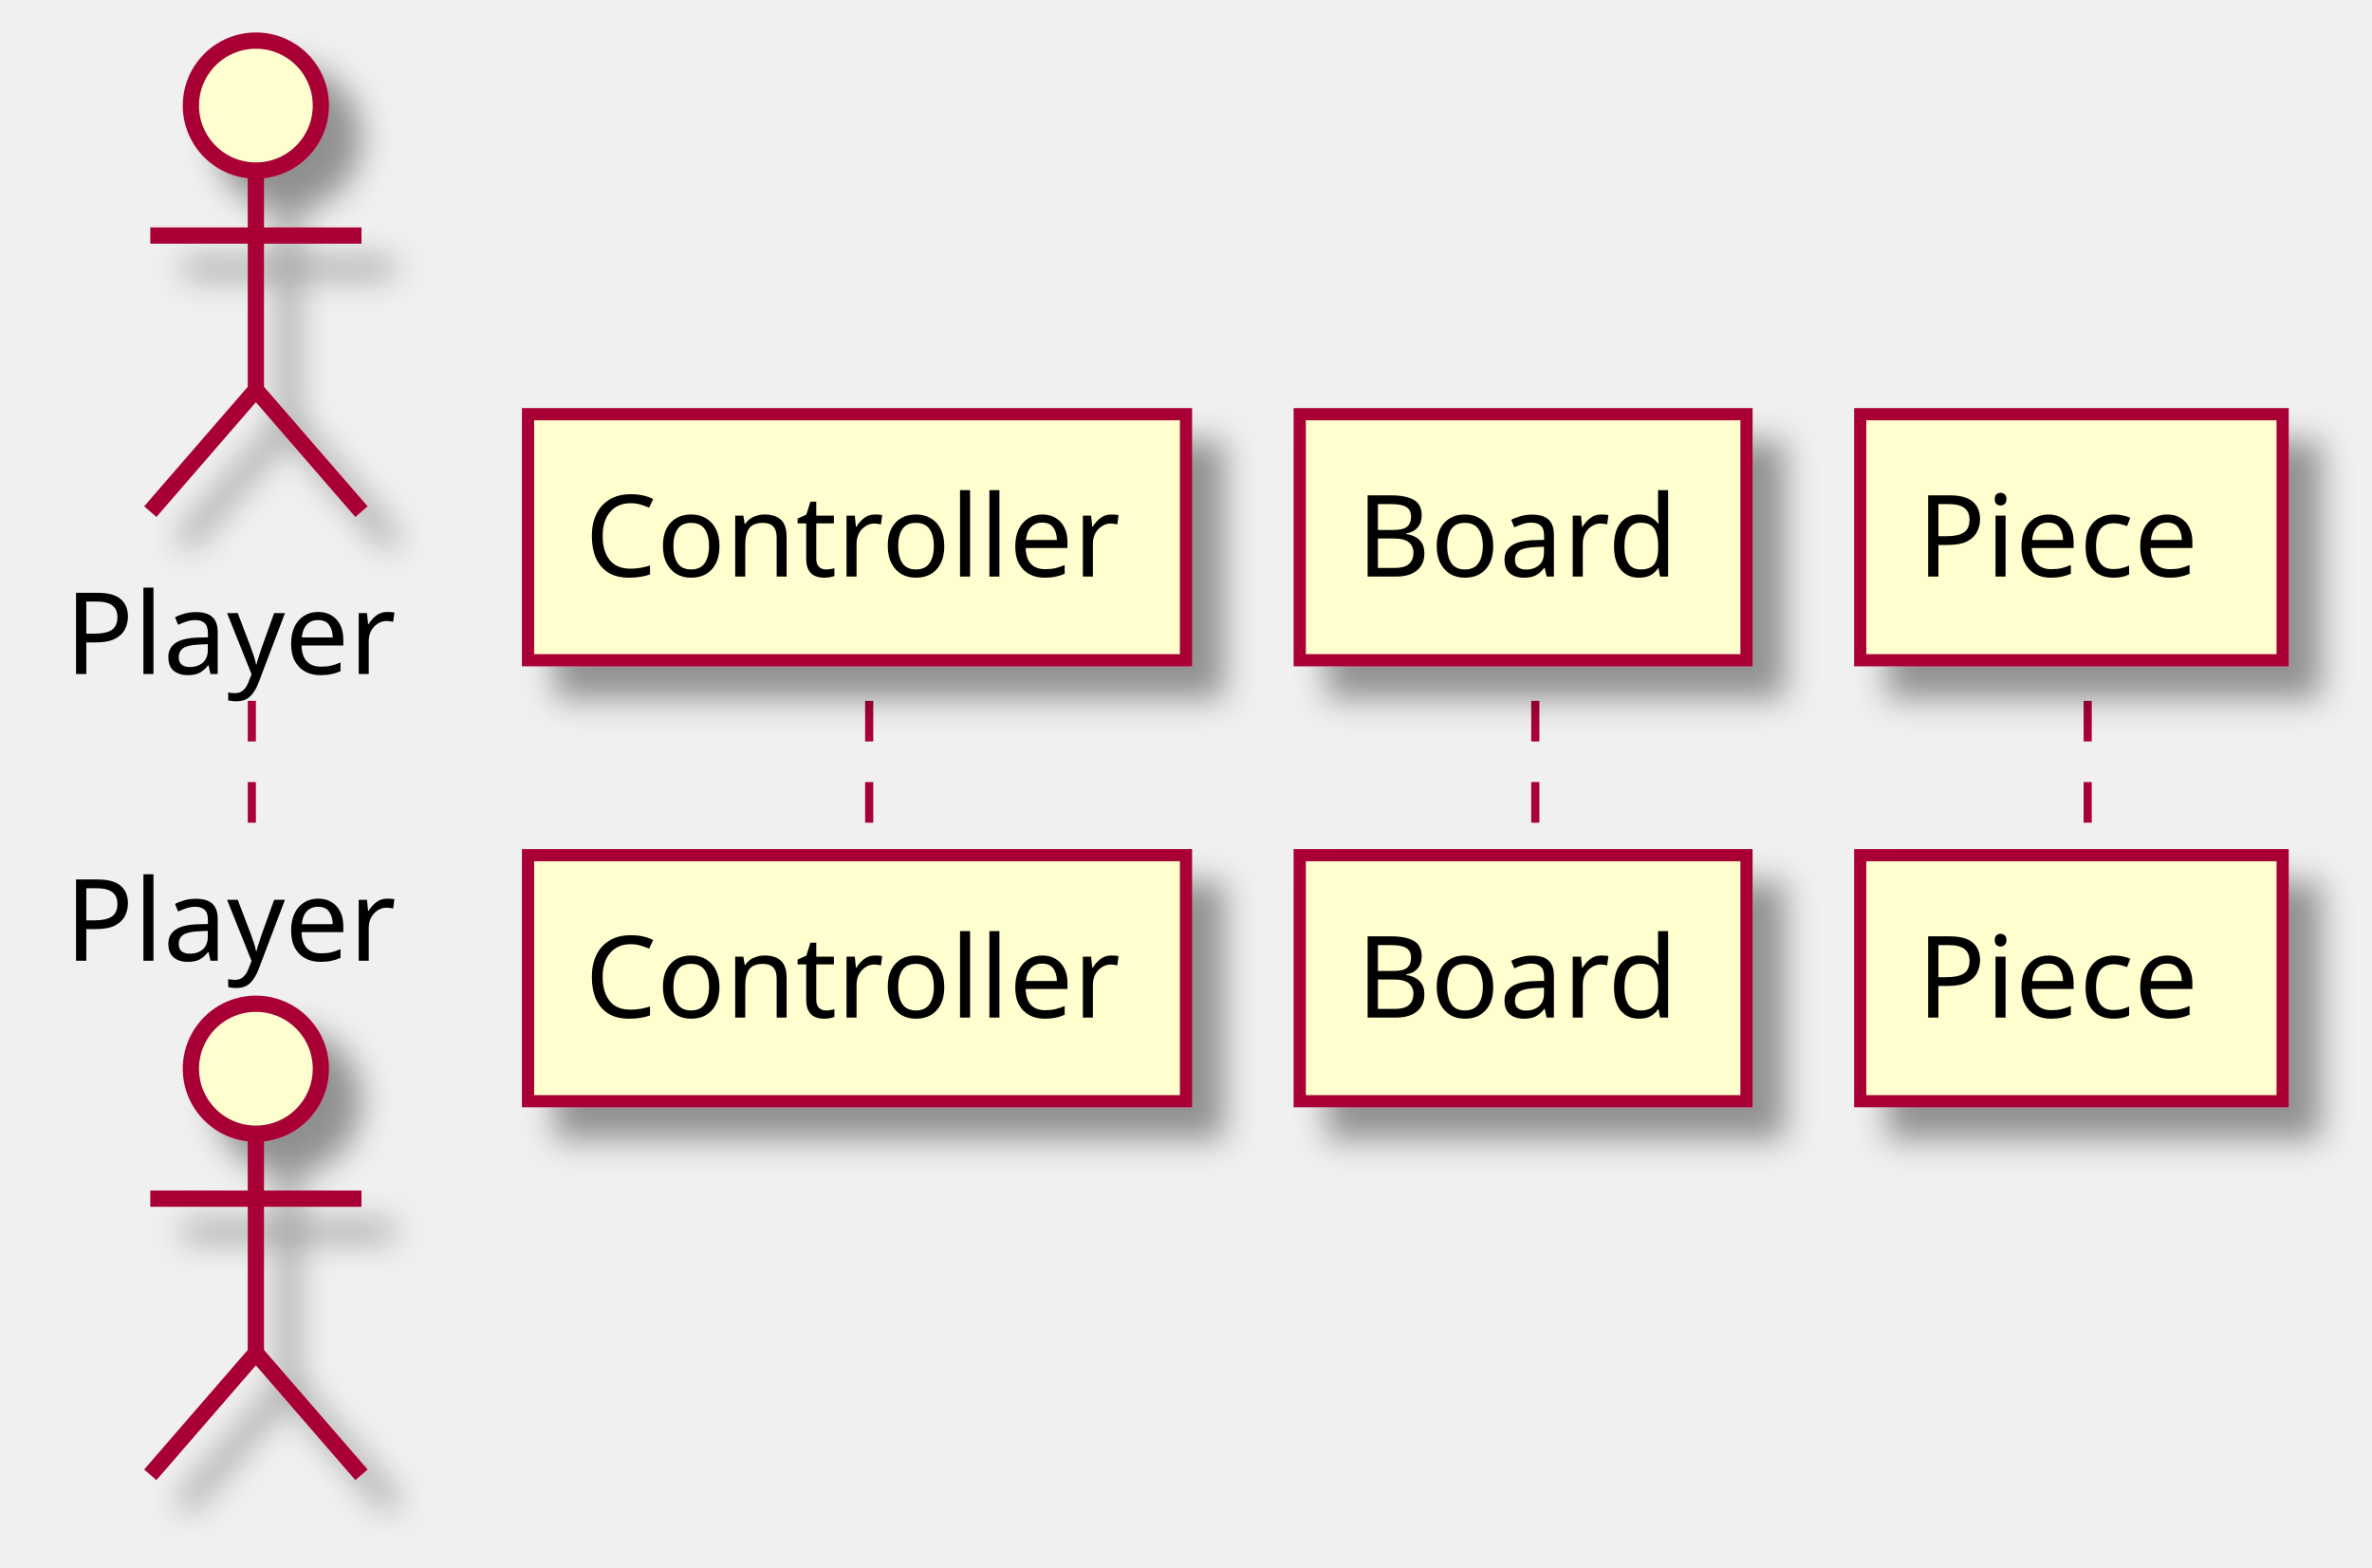
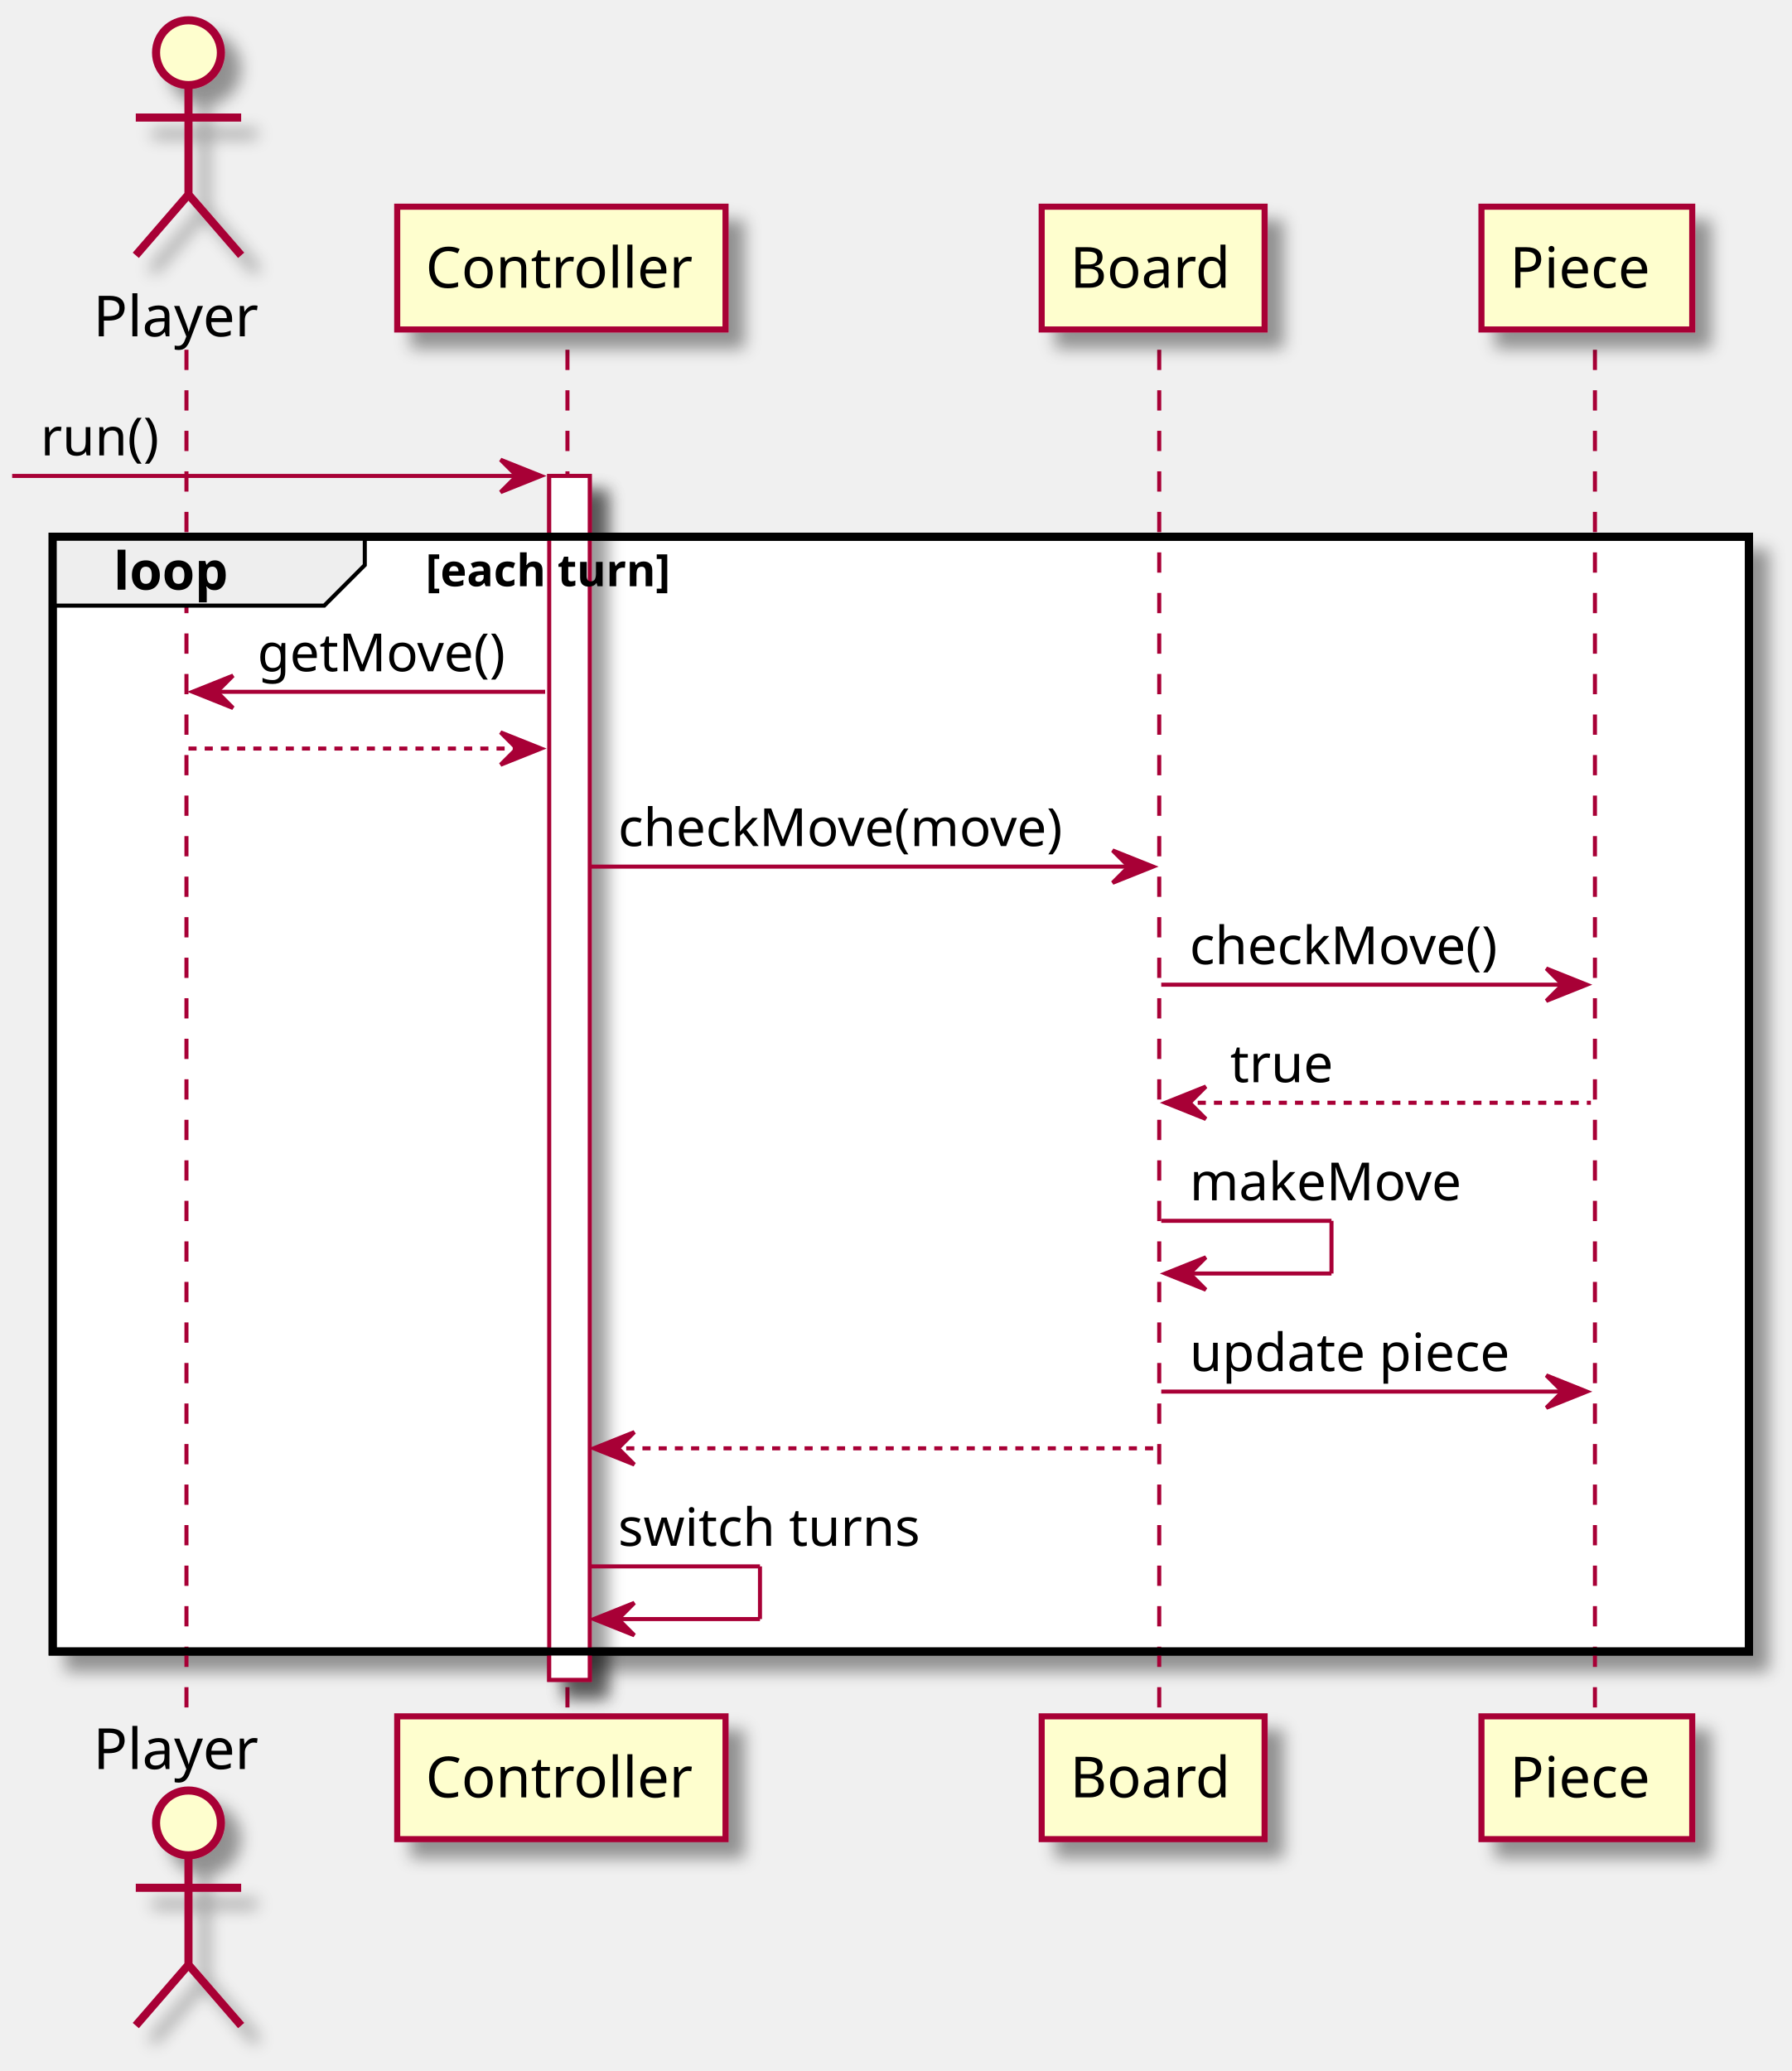
- <svg xmlns="http://www.w3.org/2000/svg" contentScriptType="application/ecmascript" contentStyleType="text/css" height="193px" preserveAspectRatio="none" style="width:292px;height:193px;" version="1.1" viewBox="0 0 292 193" width="292px" zoomAndPan="magnify">
+ <svg xmlns="http://www.w3.org/2000/svg" contentScriptType="application/ecmascript" contentStyleType="text/css" height="511px" preserveAspectRatio="none" style="width:442px;height:511px;" version="1.1" viewBox="0 0 442 511" width="442px" zoomAndPan="magnify">
  <defs>
-     <filter height="300%" id="ff1gs0oaszg51" width="300%" x="-1" y="-1">
+     <filter height="300%" id="f1miecqv4fvelw" width="300%" x="-1" y="-1">
      <feGaussianBlur result="blurOut" stdDeviation="2.0" />
      <feColorMatrix in="blurOut" result="blurOut2" type="matrix" values="0 0 0 0 0 0 0 0 0 0 0 0 0 0 0 0 0 0 .4 0" />
      <feOffset dx="4.0" dy="4.0" in="blurOut2" result="blurOut3" />
      <feBlend in="SourceGraphic" in2="blurOut3" mode="normal" />
    </filter>
  </defs>
  <g>
-     <line style="stroke: #A80036; stroke-width: 1.0; stroke-dasharray: 5.0,5.0;" x1="31" x2="31" y1="86.297" y2="106.297" />
-     <line style="stroke: #A80036; stroke-width: 1.0; stroke-dasharray: 5.0,5.0;" x1="107" x2="107" y1="86.297" y2="106.297" />
-     <line style="stroke: #A80036; stroke-width: 1.0; stroke-dasharray: 5.0,5.0;" x1="189" x2="189" y1="86.297" y2="106.297" />
-     <line style="stroke: #A80036; stroke-width: 1.0; stroke-dasharray: 5.0,5.0;" x1="257" x2="257" y1="86.297" y2="106.297" />
-     <text fill="#000000" font-family="sans-serif" font-size="14" lengthAdjust="spacingAndGlyphs" textLength="41" x="8" y="82.995">Player</text>
-     <ellipse cx="31.5" cy="13" fill="#FEFECE" filter="url(#ff1gs0oaszg51)" rx="8" ry="8" style="stroke: #A80036; stroke-width: 2.0;" />
-     <path d="M31.5,21 L31.5,48 M18.5,29 L44.5,29 M31.5,48 L18.5,63 M31.5,48 L44.5,63 " fill="none" filter="url(#ff1gs0oaszg51)" style="stroke: #A80036; stroke-width: 2.0;" />
-     <text fill="#000000" font-family="sans-serif" font-size="14" lengthAdjust="spacingAndGlyphs" textLength="41" x="8" y="118.292">Player</text>
-     <ellipse cx="31.5" cy="131.594" fill="#FEFECE" filter="url(#ff1gs0oaszg51)" rx="8" ry="8" style="stroke: #A80036; stroke-width: 2.0;" />
-     <path d="M31.5,139.594 L31.5,166.594 M18.5,147.594 L44.5,147.594 M31.5,166.594 L18.5,181.594 M31.5,166.594 L44.5,181.594 " fill="none" filter="url(#ff1gs0oaszg51)" style="stroke: #A80036; stroke-width: 2.0;" />
-     <rect fill="#FEFECE" filter="url(#ff1gs0oaszg51)" height="30.297" style="stroke: #A80036; stroke-width: 1.5;" width="81" x="65" y="51" />
-     <text fill="#000000" font-family="sans-serif" font-size="14" lengthAdjust="spacingAndGlyphs" textLength="67" x="72" y="70.995">Controller</text>
-     <rect fill="#FEFECE" filter="url(#ff1gs0oaszg51)" height="30.297" style="stroke: #A80036; stroke-width: 1.5;" width="81" x="65" y="105.297" />
-     <text fill="#000000" font-family="sans-serif" font-size="14" lengthAdjust="spacingAndGlyphs" textLength="67" x="72" y="125.292">Controller</text>
-     <rect fill="#FEFECE" filter="url(#ff1gs0oaszg51)" height="30.297" style="stroke: #A80036; stroke-width: 1.5;" width="55" x="160" y="51" />
-     <text fill="#000000" font-family="sans-serif" font-size="14" lengthAdjust="spacingAndGlyphs" textLength="41" x="167" y="70.995">Board</text>
-     <rect fill="#FEFECE" filter="url(#ff1gs0oaszg51)" height="30.297" style="stroke: #A80036; stroke-width: 1.5;" width="55" x="160" y="105.297" />
-     <text fill="#000000" font-family="sans-serif" font-size="14" lengthAdjust="spacingAndGlyphs" textLength="41" x="167" y="125.292">Board</text>
-     <rect fill="#FEFECE" filter="url(#ff1gs0oaszg51)" height="30.297" style="stroke: #A80036; stroke-width: 1.5;" width="52" x="229" y="51" />
-     <text fill="#000000" font-family="sans-serif" font-size="14" lengthAdjust="spacingAndGlyphs" textLength="38" x="236" y="70.995">Piece</text>
-     <rect fill="#FEFECE" filter="url(#ff1gs0oaszg51)" height="30.297" style="stroke: #A80036; stroke-width: 1.5;" width="52" x="229" y="105.297" />
-     <text fill="#000000" font-family="sans-serif" font-size="14" lengthAdjust="spacingAndGlyphs" textLength="38" x="236" y="125.292">Piece</text>
+     <rect fill="#FFFFFF" filter="url(#f1miecqv4fvelw)" height="297.062" style="stroke: #A80036; stroke-width: 1.0;" width="10" x="135.5" y="117.43" />
+     <rect fill="#FFFFFF" filter="url(#f1miecqv4fvelw)" height="275.062" style="stroke: #000000; stroke-width: 2.0;" width="418.5" x="13" y="132.43" />
+     <line style="stroke: #A80036; stroke-width: 1.0; stroke-dasharray: 5.0,5.0;" x1="46" x2="46" y1="86.297" y2="424.492" />
+     <line style="stroke: #A80036; stroke-width: 1.0; stroke-dasharray: 5.0,5.0;" x1="140" x2="140" y1="86.297" y2="424.492" />
+     <line style="stroke: #A80036; stroke-width: 1.0; stroke-dasharray: 5.0,5.0;" x1="286" x2="286" y1="86.297" y2="424.492" />
+     <line style="stroke: #A80036; stroke-width: 1.0; stroke-dasharray: 5.0,5.0;" x1="393.5" x2="393.5" y1="86.297" y2="424.492" />
+     <text fill="#000000" font-family="sans-serif" font-size="14" lengthAdjust="spacingAndGlyphs" textLength="41" x="23" y="82.995">Player</text>
+     <ellipse cx="46.5" cy="13" fill="#FEFECE" filter="url(#f1miecqv4fvelw)" rx="8" ry="8" style="stroke: #A80036; stroke-width: 2.0;" />
+     <path d="M46.5,21 L46.5,48 M33.5,29 L59.5,29 M46.5,48 L33.5,63 M46.5,48 L59.5,63 " fill="none" filter="url(#f1miecqv4fvelw)" style="stroke: #A80036; stroke-width: 2.0;" />
+     <text fill="#000000" font-family="sans-serif" font-size="14" lengthAdjust="spacingAndGlyphs" textLength="41" x="23" y="436.487">Player</text>
+     <ellipse cx="46.5" cy="449.789" fill="#FEFECE" filter="url(#f1miecqv4fvelw)" rx="8" ry="8" style="stroke: #A80036; stroke-width: 2.0;" />
+     <path d="M46.5,457.789 L46.5,484.789 M33.5,465.789 L59.5,465.789 M46.5,484.789 L33.5,499.789 M46.5,484.789 L59.5,499.789 " fill="none" filter="url(#f1miecqv4fvelw)" style="stroke: #A80036; stroke-width: 2.0;" />
+     <rect fill="#FEFECE" filter="url(#f1miecqv4fvelw)" height="30.297" style="stroke: #A80036; stroke-width: 1.5;" width="81" x="98" y="51" />
+     <text fill="#000000" font-family="sans-serif" font-size="14" lengthAdjust="spacingAndGlyphs" textLength="67" x="105" y="70.995">Controller</text>
+     <rect fill="#FEFECE" filter="url(#f1miecqv4fvelw)" height="30.297" style="stroke: #A80036; stroke-width: 1.5;" width="81" x="98" y="423.492" />
+     <text fill="#000000" font-family="sans-serif" font-size="14" lengthAdjust="spacingAndGlyphs" textLength="67" x="105" y="443.487">Controller</text>
+     <rect fill="#FEFECE" filter="url(#f1miecqv4fvelw)" height="30.297" style="stroke: #A80036; stroke-width: 1.5;" width="55" x="257" y="51" />
+     <text fill="#000000" font-family="sans-serif" font-size="14" lengthAdjust="spacingAndGlyphs" textLength="41" x="264" y="70.995">Board</text>
+     <rect fill="#FEFECE" filter="url(#f1miecqv4fvelw)" height="30.297" style="stroke: #A80036; stroke-width: 1.5;" width="55" x="257" y="423.492" />
+     <text fill="#000000" font-family="sans-serif" font-size="14" lengthAdjust="spacingAndGlyphs" textLength="41" x="264" y="443.487">Board</text>
+     <rect fill="#FEFECE" filter="url(#f1miecqv4fvelw)" height="30.297" style="stroke: #A80036; stroke-width: 1.5;" width="52" x="365.5" y="51" />
+     <text fill="#000000" font-family="sans-serif" font-size="14" lengthAdjust="spacingAndGlyphs" textLength="38" x="372.5" y="70.995">Piece</text>
+     <rect fill="#FEFECE" filter="url(#f1miecqv4fvelw)" height="30.297" style="stroke: #A80036; stroke-width: 1.5;" width="52" x="365.5" y="423.492" />
+     <text fill="#000000" font-family="sans-serif" font-size="14" lengthAdjust="spacingAndGlyphs" textLength="38" x="372.5" y="443.487">Piece</text>
+     <rect fill="#FFFFFF" filter="url(#f1miecqv4fvelw)" height="297.062" style="stroke: #A80036; stroke-width: 1.0;" width="10" x="135.5" y="117.43" />
+     <polygon fill="#A80036" points="123.5,113.43,133.5,117.43,123.5,121.43,127.5,117.43" style="stroke: #A80036; stroke-width: 1.0;" />
+     <line style="stroke: #A80036; stroke-width: 1.0;" x1="3" x2="129.5" y1="117.43" y2="117.43" />
+     <text fill="#000000" font-family="sans-serif" font-size="13" lengthAdjust="spacingAndGlyphs" textLength="31" x="10" y="112.364">run()</text>
+     <path d="M13,132.43 L90,132.43 L90,139.43 L80,149.43 L13,149.43 L13,132.43 " fill="#EEEEEE" style="stroke: #000000; stroke-width: 1.0;" />
+     <rect fill="none" height="275.062" style="stroke: #000000; stroke-width: 2.0;" width="418.5" x="13" y="132.43" />
+     <text fill="#000000" font-family="sans-serif" font-size="13" font-weight="bold" lengthAdjust="spacingAndGlyphs" textLength="32" x="28" y="145.497">loop</text>
+     <text fill="#000000" font-family="sans-serif" font-size="11" font-weight="bold" lengthAdjust="spacingAndGlyphs" textLength="71" x="105" y="144.64">[each turn]</text>
+     <polygon fill="#A80036" points="57.5,166.695,47.5,170.695,57.5,174.695,53.5,170.695" style="stroke: #A80036; stroke-width: 1.0;" />
+     <line style="stroke: #A80036; stroke-width: 1.0;" x1="51.5" x2="134.5" y1="170.695" y2="170.695" />
+     <text fill="#000000" font-family="sans-serif" font-size="13" lengthAdjust="spacingAndGlyphs" textLength="65" x="63.5" y="165.629">getMove()</text>
+     <polygon fill="#A80036" points="123.5,180.695,133.5,184.695,123.5,188.695,127.5,184.695" style="stroke: #A80036; stroke-width: 1.0;" />
+     <line style="stroke: #A80036; stroke-width: 1.0; stroke-dasharray: 2.0,2.0;" x1="46.5" x2="129.5" y1="184.695" y2="184.695" />
+     <polygon fill="#A80036" points="274.5,209.828,284.5,213.828,274.5,217.828,278.5,213.828" style="stroke: #A80036; stroke-width: 1.0;" />
+     <line style="stroke: #A80036; stroke-width: 1.0;" x1="145.5" x2="280.5" y1="213.828" y2="213.828" />
+     <text fill="#000000" font-family="sans-serif" font-size="13" lengthAdjust="spacingAndGlyphs" textLength="117" x="152.5" y="208.762">checkMove(move)</text>
+     <polygon fill="#A80036" points="381.5,238.961,391.5,242.961,381.5,246.961,385.5,242.961" style="stroke: #A80036; stroke-width: 1.0;" />
+     <line style="stroke: #A80036; stroke-width: 1.0;" x1="286.5" x2="387.5" y1="242.961" y2="242.961" />
+     <text fill="#000000" font-family="sans-serif" font-size="13" lengthAdjust="spacingAndGlyphs" textLength="81" x="293.5" y="237.895">checkMove()</text>
+     <polygon fill="#A80036" points="297.5,268.094,287.5,272.094,297.5,276.094,293.5,272.094" style="stroke: #A80036; stroke-width: 1.0;" />
+     <line style="stroke: #A80036; stroke-width: 1.0; stroke-dasharray: 2.0,2.0;" x1="291.5" x2="392.5" y1="272.094" y2="272.094" />
+     <text fill="#000000" font-family="sans-serif" font-size="13" lengthAdjust="spacingAndGlyphs" textLength="26" x="303.5" y="267.028">true</text>
+     <line style="stroke: #A80036; stroke-width: 1.0;" x1="286.5" x2="328.5" y1="301.227" y2="301.227" />
+     <line style="stroke: #A80036; stroke-width: 1.0;" x1="328.5" x2="328.5" y1="301.227" y2="314.227" />
+     <line style="stroke: #A80036; stroke-width: 1.0;" x1="287.5" x2="328.5" y1="314.227" y2="314.227" />
+     <polygon fill="#A80036" points="297.5,310.227,287.5,314.227,297.5,318.227,293.5,314.227" style="stroke: #A80036; stroke-width: 1.0;" />
+     <text fill="#000000" font-family="sans-serif" font-size="13" lengthAdjust="spacingAndGlyphs" textLength="70" x="293.5" y="296.161">makeMove</text>
+     <polygon fill="#A80036" points="381.5,339.359,391.5,343.359,381.5,347.359,385.5,343.359" style="stroke: #A80036; stroke-width: 1.0;" />
+     <line style="stroke: #A80036; stroke-width: 1.0;" x1="286.5" x2="387.5" y1="343.359" y2="343.359" />
+     <text fill="#000000" font-family="sans-serif" font-size="13" lengthAdjust="spacingAndGlyphs" textLength="83" x="293.5" y="338.293">update piece</text>
+     <polygon fill="#A80036" points="156.5,353.359,146.5,357.359,156.5,361.359,152.5,357.359" style="stroke: #A80036; stroke-width: 1.0;" />
+     <line style="stroke: #A80036; stroke-width: 1.0; stroke-dasharray: 2.0,2.0;" x1="150.5" x2="285.5" y1="357.359" y2="357.359" />
+     <line style="stroke: #A80036; stroke-width: 1.0;" x1="145.5" x2="187.5" y1="386.492" y2="386.492" />
+     <line style="stroke: #A80036; stroke-width: 1.0;" x1="187.5" x2="187.5" y1="386.492" y2="399.492" />
+     <line style="stroke: #A80036; stroke-width: 1.0;" x1="146.5" x2="187.5" y1="399.492" y2="399.492" />
+     <polygon fill="#A80036" points="156.5,395.492,146.5,399.492,156.5,403.492,152.5,399.492" style="stroke: #A80036; stroke-width: 1.0;" />
+     <text fill="#000000" font-family="sans-serif" font-size="13" lengthAdjust="spacingAndGlyphs" textLength="76" x="152.5" y="381.426">switch turns</text>
  </g>
</svg>
